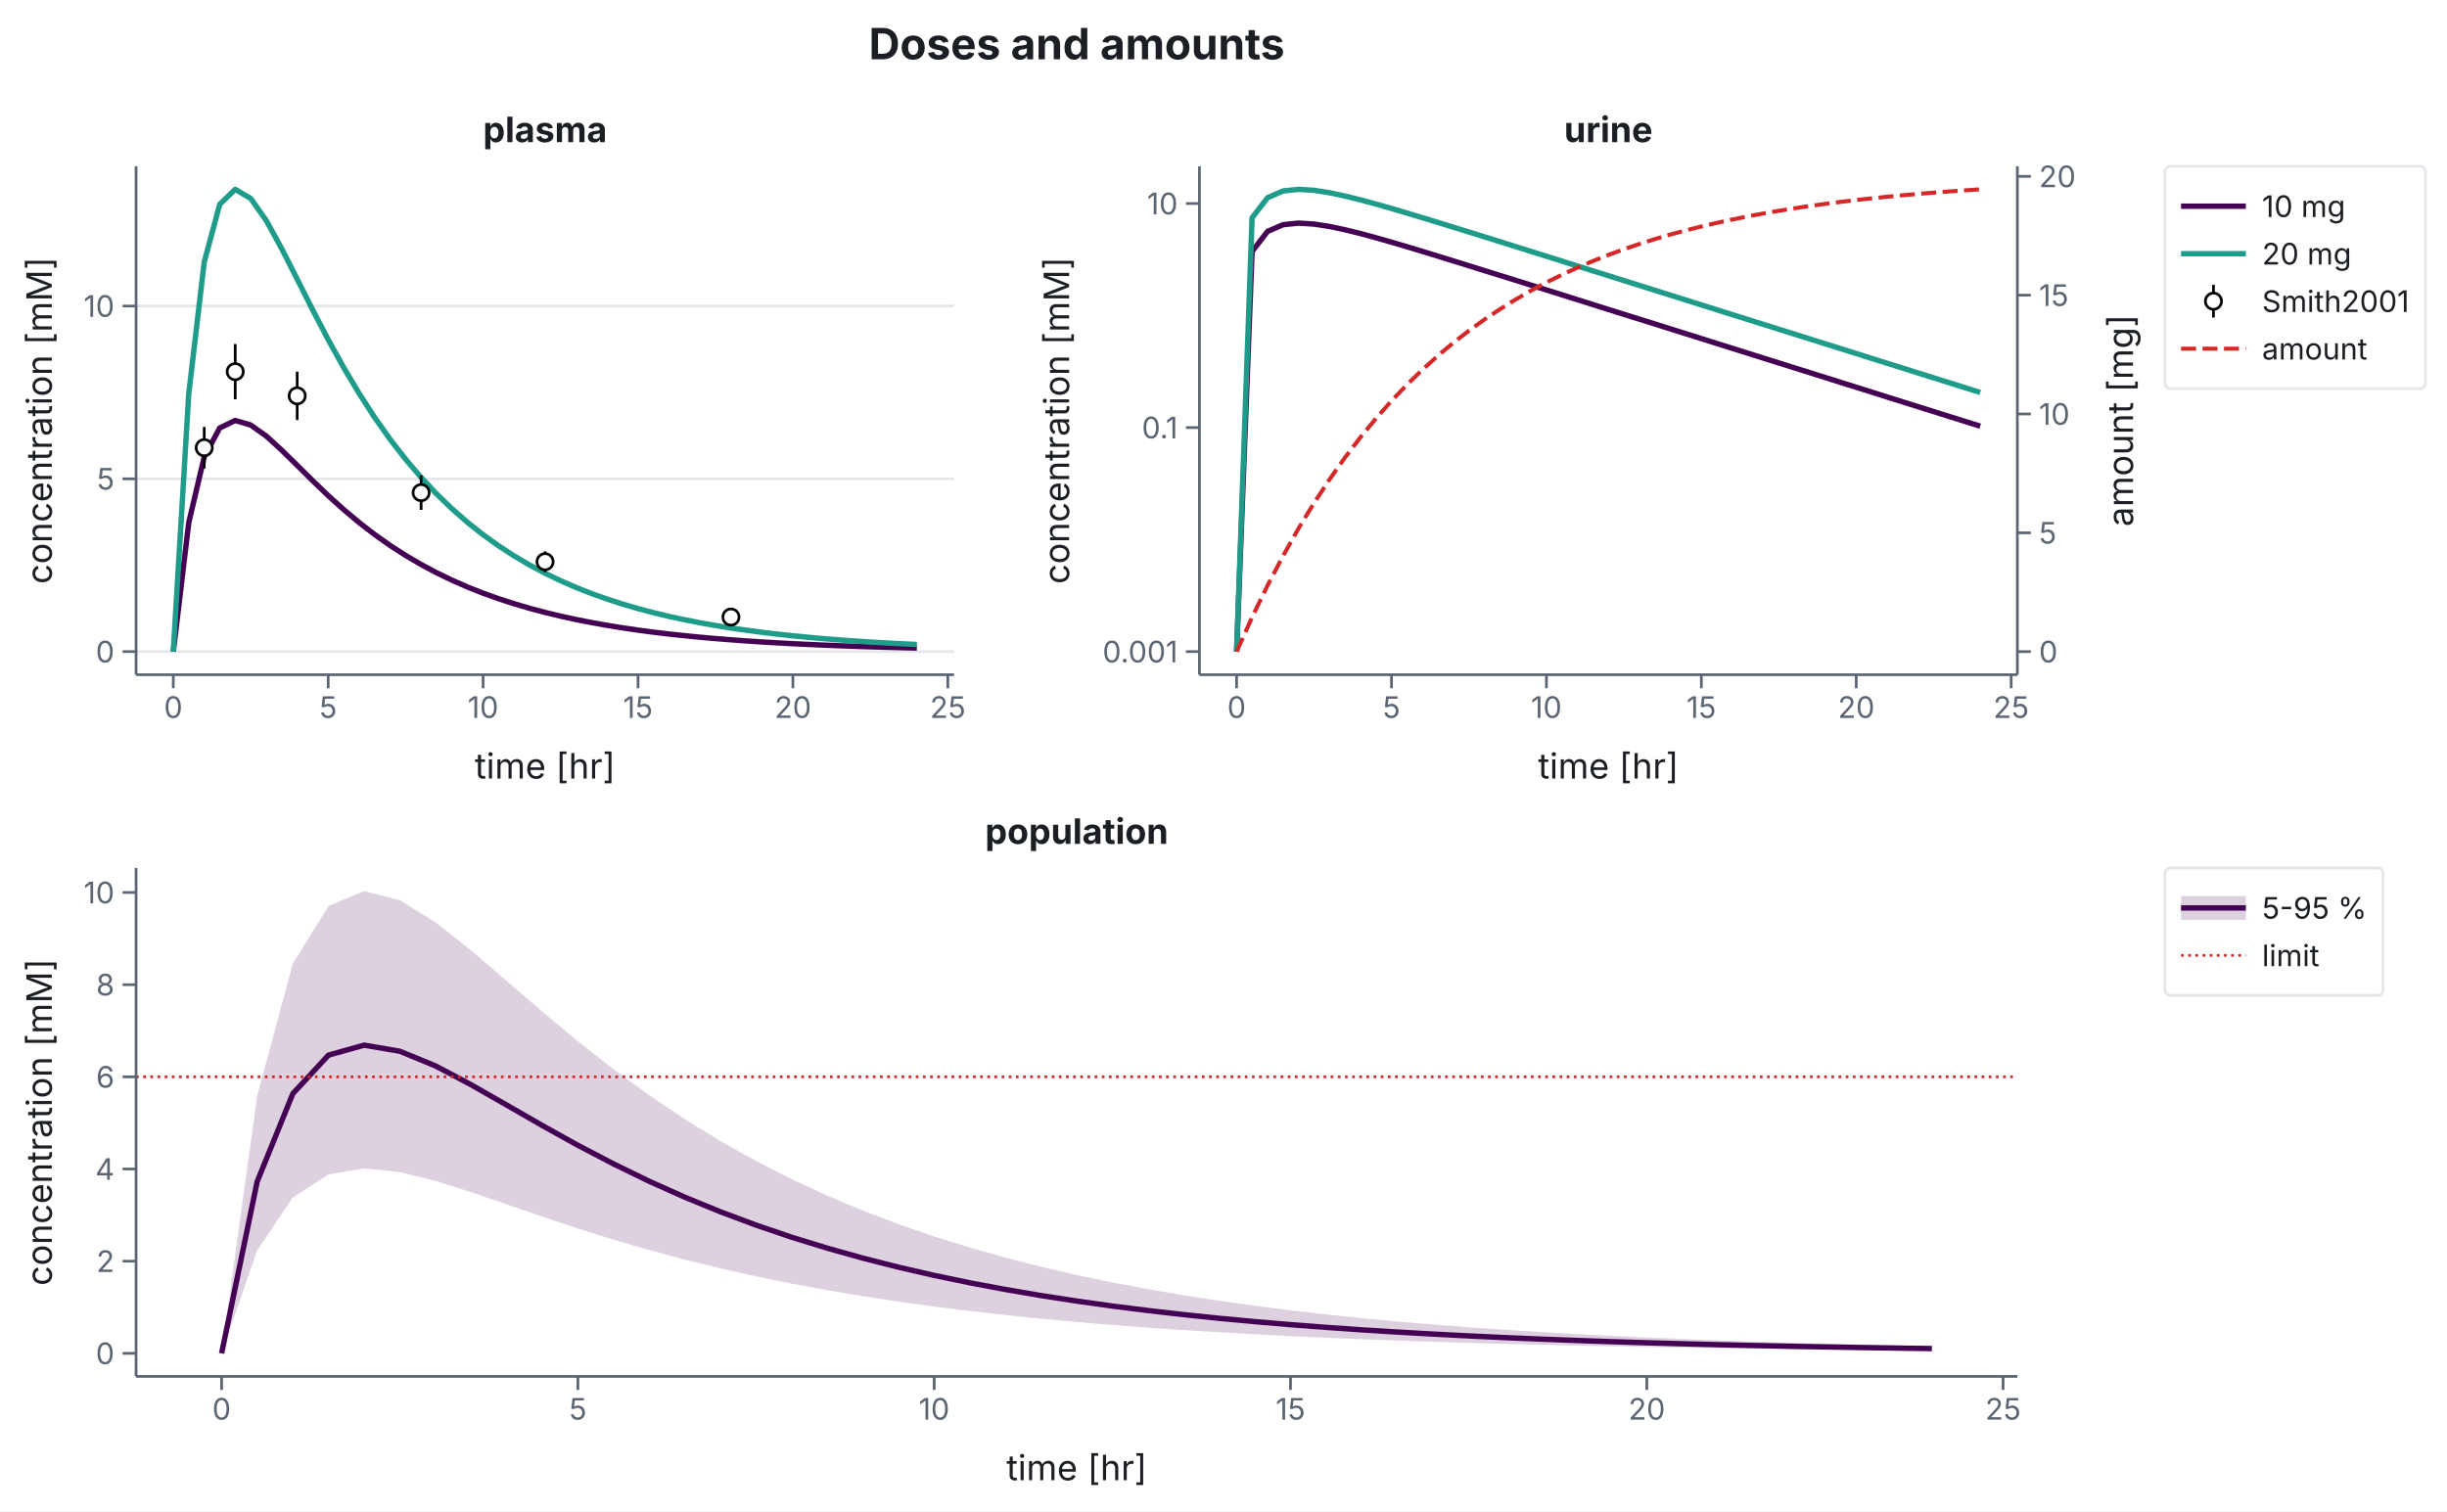
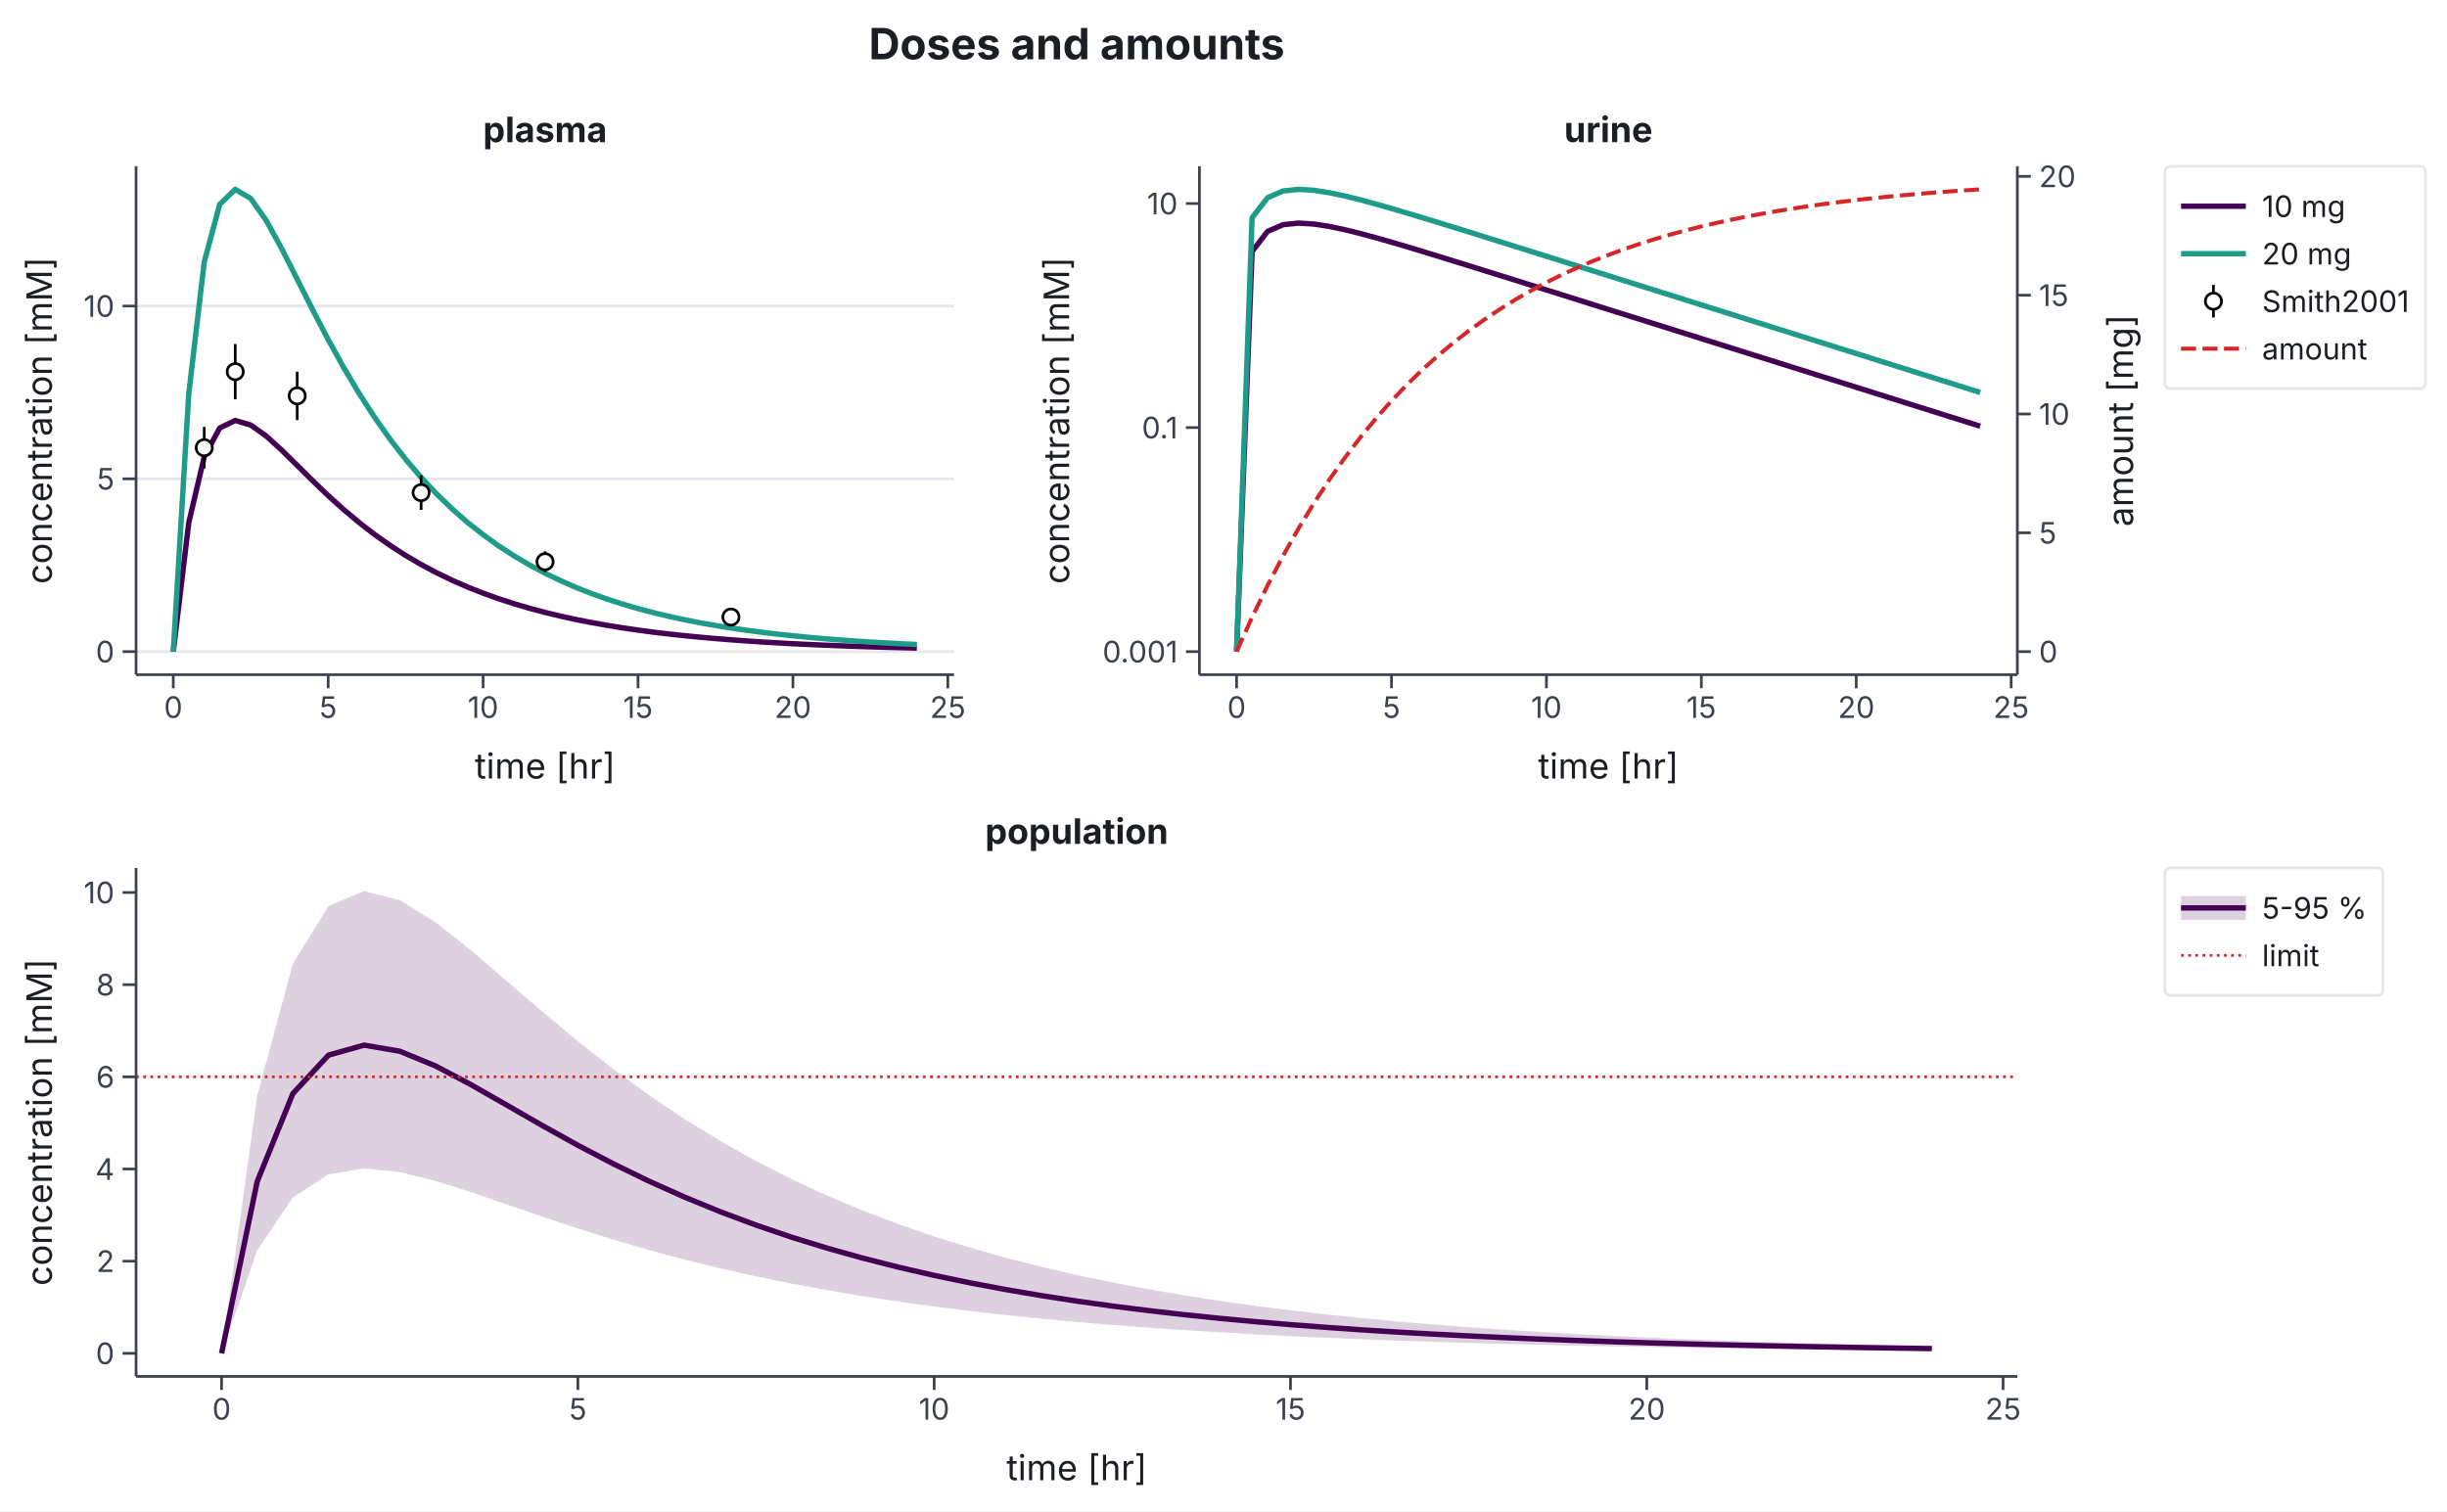
<svg xmlns="http://www.w3.org/2000/svg" width="906.52" height="560" viewBox="0 0 906.52 560" class="sbmlsim-figure" role="img" font-family="Inter, -apple-system, BlinkMacSystemFont, 'Segoe UI', Roboto, Helvetica, Arial, sans-serif">
  <defs>
-     <clipPath id="sbmlsim-e714064ef875-p0-clip-0">
+     <clipPath id="sbmlsim-0c3091ee04ce-p0-clip-0">
      <rect x="42.41" y="21.6" width="303.02" height="188.4" />
    </clipPath>
-     <clipPath id="sbmlsim-e714064ef875-p1-clip-0">
+     <clipPath id="sbmlsim-0c3091ee04ce-p1-clip-0">
      <rect x="59.47" y="21.6" width="303.02" height="188.4" />
    </clipPath>
-     <clipPath id="sbmlsim-e714064ef875-p1-o-clip-0">
+     <clipPath id="sbmlsim-0c3091ee04ce-p1-o-clip-0">
      <rect x="59.47" y="21.6" width="303.02" height="188.4" />
    </clipPath>
-     <clipPath id="sbmlsim-e714064ef875-p2-clip-0">
+     <clipPath id="sbmlsim-0c3091ee04ce-p2-clip-0">
      <rect x="42.41" y="21.6" width="696.94" height="188.4" />
    </clipPath>
  </defs>
  <g class="charton-background">
    <rect x="0" y="0" width="906.52" height="560" fill="#ffffff" />
  </g>
  <g class="sbmlsim-figure-title">
    <text x="398.88" y="16" font-size="16" font-weight="bold" text-anchor="middle" dominant-baseline="middle" fill="#1b1f24">Doses and amounts</text>
  </g>
  <svg class="sbmlsim-plot" data-plot="a" x="8" y="40" width="353" height="252" overflow="visible">
    <g class="charton-title">
      <text x="193.92" y="7.8" font-size="13" fill="#1b1f24" text-anchor="middle" dominant-baseline="middle" font-weight="bold">plasma</text>
    </g>
    <g class="charton-grid" stroke="#e3e6ea" stroke-width="1">
      <line x1="42.41" y1="201.44" x2="345.43" y2="201.44" />
      <line x1="42.41" y1="137.41" x2="345.43" y2="137.41" />
      <line x1="42.41" y1="73.38" x2="345.43" y2="73.38" />
    </g>
-     <g class="charton-plot" clip-path="url(#sbmlsim-e714064ef875-p0-clip-0)">
+     <g class="charton-plot" clip-path="url(#sbmlsim-0c3091ee04ce-p0-clip-0)">
      <g class="sbmlsim-element sbmlsim-curve" data-element="a_d1" data-legend="10 mg">
        <g class="charton-mark charton-mark-path">
          <path d="M56.19 201.44L61.93 153.69L67.66 129.27L73.4 118.57L79.14 115.8L84.88 117.49L90.62 121.56L96.36 126.78L102.1 132.44L107.84 138.13L113.58 143.63L119.32 148.81L125.05 153.62L130.79 158.05L136.53 162.11L142.27 165.81L148.01 169.17L153.75 172.23L159.49 175L165.23 177.51L170.97 179.78L176.71 181.84L182.44 183.7L188.18 185.39L193.92 186.92L199.66 188.3L205.4 189.55L211.14 190.68L216.88 191.7L222.62 192.63L228.36 193.47L234.09 194.23L239.83 194.91L245.57 195.53L251.31 196.09L257.05 196.6L262.79 197.06L268.53 197.48L274.27 197.86L280.01 198.2L285.75 198.51L291.48 198.78L297.22 199.04L302.96 199.26L308.7 199.47L314.44 199.66L320.18 199.83L325.92 199.98L331.66 200.12" fill="none" stroke="#440154" stroke-width="2" stroke-linejoin="round" />
        </g>
      </g>
      <g class="sbmlsim-element sbmlsim-curve" data-element="a_d2" data-legend="20 mg">
        <g class="charton-mark charton-mark-path">
          <path d="M56.19 201.44L61.93 105.93L67.66 57.1L73.4 35.7L79.14 30.16L84.88 33.54L90.62 41.68L96.36 52.12L102.1 63.45L107.84 74.83L113.58 85.82L119.32 96.18L125.05 105.8L130.79 114.67L136.53 122.78L142.27 130.18L148.01 136.91L153.75 143.02L159.49 148.56L165.23 153.58L170.97 158.12L176.71 162.24L182.44 165.97L188.18 169.34L193.92 172.4L199.66 175.16L205.4 177.66L211.14 179.92L216.88 181.97L222.62 183.82L228.36 185.5L234.09 187.01L239.83 188.39L245.57 189.63L251.31 190.75L257.05 191.77L262.79 192.69L268.53 193.52L274.27 194.27L280.01 194.96L285.75 195.57L291.48 196.13L297.22 196.64L302.96 197.09L308.7 197.51L314.44 197.88L320.18 198.22L325.92 198.52L331.66 198.8" fill="none" stroke="#1e9c89" stroke-width="2" stroke-linejoin="round" />
        </g>
      </g>
      <g class="sbmlsim-element sbmlsim-curve" data-element="a_data" data-legend="a_data">
        <g class="charton-mark charton-mark-path">
          <path d="M67.66 133.57L67.66 118.2M79.14 107.95L79.14 87.46M102.1 115.64L102.1 97.71M148.01 148.93L148.01 136.13M193.92 171.98L193.92 164.3M262.79 191.19L262.79 186.07" fill="none" stroke="#000000" stroke-width="1" stroke-linejoin="round" />
        </g>
        <g class="charton-mark charton-mark-point">
          <circle cx="67.66" cy="125.88" r="3" fill="#ffffff" stroke="#000000" stroke-width="1" />
          <circle cx="79.14" cy="97.71" r="3" fill="#ffffff" stroke="#000000" stroke-width="1" />
          <circle cx="102.1" cy="106.67" r="3" fill="#ffffff" stroke="#000000" stroke-width="1" />
          <circle cx="148.01" cy="142.53" r="3" fill="#ffffff" stroke="#000000" stroke-width="1" />
          <circle cx="193.92" cy="168.14" r="3" fill="#ffffff" stroke="#000000" stroke-width="1" />
          <circle cx="262.79" cy="188.63" r="3" fill="#ffffff" stroke="#000000" stroke-width="1" />
        </g>
      </g>
    </g>
    <g class="charton-axis charton-axis-x" data-axis="x">
      <g class="charton-axis-line">
-         <path d="M42.41 210L345.43 210" fill="none" stroke="#5b6472" stroke-width="1" stroke-linejoin="round" />
-       </g>
-       <g class="charton-tick">
-         <path d="M56.19 210L56.19 215" fill="none" stroke="#5b6472" stroke-width="1" stroke-linejoin="round" />
-         <path d="M113.58 210L113.58 215" fill="none" stroke="#5b6472" stroke-width="1" stroke-linejoin="round" />
-         <path d="M170.97 210L170.97 215" fill="none" stroke="#5b6472" stroke-width="1" stroke-linejoin="round" />
-         <path d="M228.36 210L228.36 215" fill="none" stroke="#5b6472" stroke-width="1" stroke-linejoin="round" />
-         <path d="M285.75 210L285.75 215" fill="none" stroke="#5b6472" stroke-width="1" stroke-linejoin="round" />
-         <path d="M343.13 210L343.13 215" fill="none" stroke="#5b6472" stroke-width="1" stroke-linejoin="round" />
-       </g>
-       <g class="charton-tick-label">
-         <text x="56.19" y="218" font-size="11" fill="#5b6472" text-anchor="middle" dominant-baseline="hanging">0</text>
-         <text x="113.58" y="218" font-size="11" fill="#5b6472" text-anchor="middle" dominant-baseline="hanging">5</text>
-         <text x="170.97" y="218" font-size="11" fill="#5b6472" text-anchor="middle" dominant-baseline="hanging">10</text>
-         <text x="228.36" y="218" font-size="11" fill="#5b6472" text-anchor="middle" dominant-baseline="hanging">15</text>
-         <text x="285.75" y="218" font-size="11" fill="#5b6472" text-anchor="middle" dominant-baseline="hanging">20</text>
-         <text x="343.13" y="218" font-size="11" fill="#5b6472" text-anchor="middle" dominant-baseline="hanging">25</text>
+         <path d="M42.41 210L345.43 210" fill="none" stroke="#3b424d" stroke-width="1" stroke-linejoin="round" />
+       </g>
+       <g class="charton-tick">
+         <path d="M56.19 210L56.19 215" fill="none" stroke="#3b424d" stroke-width="1" stroke-linejoin="round" />
+         <path d="M113.58 210L113.58 215" fill="none" stroke="#3b424d" stroke-width="1" stroke-linejoin="round" />
+         <path d="M170.97 210L170.97 215" fill="none" stroke="#3b424d" stroke-width="1" stroke-linejoin="round" />
+         <path d="M228.36 210L228.36 215" fill="none" stroke="#3b424d" stroke-width="1" stroke-linejoin="round" />
+         <path d="M285.75 210L285.75 215" fill="none" stroke="#3b424d" stroke-width="1" stroke-linejoin="round" />
+         <path d="M343.13 210L343.13 215" fill="none" stroke="#3b424d" stroke-width="1" stroke-linejoin="round" />
+       </g>
+       <g class="charton-tick-label">
+         <text x="56.19" y="218" font-size="11" fill="#3b424d" text-anchor="middle" dominant-baseline="hanging">0</text>
+         <text x="113.58" y="218" font-size="11" fill="#3b424d" text-anchor="middle" dominant-baseline="hanging">5</text>
+         <text x="170.97" y="218" font-size="11" fill="#3b424d" text-anchor="middle" dominant-baseline="hanging">10</text>
+         <text x="228.36" y="218" font-size="11" fill="#3b424d" text-anchor="middle" dominant-baseline="hanging">15</text>
+         <text x="285.75" y="218" font-size="11" fill="#3b424d" text-anchor="middle" dominant-baseline="hanging">20</text>
+         <text x="343.13" y="218" font-size="11" fill="#3b424d" text-anchor="middle" dominant-baseline="hanging">25</text>
      </g>
      <g class="charton-axis-title">
        <text x="193.92" y="239" font-size="13" fill="#1b1f24" text-anchor="middle" dominant-baseline="hanging">time [hr]</text>
      </g>
    </g>
    <g class="charton-axis charton-axis-y" data-axis="y">
      <g class="charton-axis-line">
-         <path d="M42.41 21.6L42.41 210" fill="none" stroke="#5b6472" stroke-width="1" stroke-linejoin="round" />
-       </g>
-       <g class="charton-tick">
-         <path d="M42.41 201.44L37.41 201.44" fill="none" stroke="#5b6472" stroke-width="1" stroke-linejoin="round" />
-         <path d="M42.41 137.41L37.41 137.41" fill="none" stroke="#5b6472" stroke-width="1" stroke-linejoin="round" />
-         <path d="M42.41 73.38L37.41 73.38" fill="none" stroke="#5b6472" stroke-width="1" stroke-linejoin="round" />
-       </g>
-       <g class="charton-tick-label">
-         <text x="34.41" y="201.44" font-size="11" fill="#5b6472" text-anchor="end" dominant-baseline="central">0</text>
-         <text x="34.41" y="137.41" font-size="11" fill="#5b6472" text-anchor="end" dominant-baseline="central">5</text>
-         <text x="34.41" y="73.38" font-size="11" fill="#5b6472" text-anchor="end" dominant-baseline="central">10</text>
+         <path d="M42.41 21.6L42.41 210" fill="none" stroke="#3b424d" stroke-width="1" stroke-linejoin="round" />
+       </g>
+       <g class="charton-tick">
+         <path d="M42.41 201.44L37.41 201.44" fill="none" stroke="#3b424d" stroke-width="1" stroke-linejoin="round" />
+         <path d="M42.41 137.41L37.41 137.41" fill="none" stroke="#3b424d" stroke-width="1" stroke-linejoin="round" />
+         <path d="M42.41 73.38L37.41 73.38" fill="none" stroke="#3b424d" stroke-width="1" stroke-linejoin="round" />
+       </g>
+       <g class="charton-tick-label">
+         <text x="34.41" y="201.44" font-size="11" fill="#3b424d" text-anchor="end" dominant-baseline="central">0</text>
+         <text x="34.41" y="137.41" font-size="11" fill="#3b424d" text-anchor="end" dominant-baseline="central">5</text>
+         <text x="34.41" y="73.38" font-size="11" fill="#3b424d" text-anchor="end" dominant-baseline="central">10</text>
      </g>
      <g class="charton-axis-title">
        <text x="6.5" y="115.8" font-size="13" fill="#1b1f24" text-anchor="middle" dominant-baseline="middle" transform="rotate(-90 6.5 115.8)">concentration [mM]</text>
      </g>
    </g>
  </svg>
  <svg class="sbmlsim-plot" data-plot="b" x="384.87" y="40" width="408" height="252" overflow="visible">
    <g class="charton-title">
      <text x="210.97" y="7.8" font-size="13" fill="#1b1f24" text-anchor="middle" dominant-baseline="middle" font-weight="bold">urine</text>
    </g>
-     <g class="charton-plot" clip-path="url(#sbmlsim-e714064ef875-p1-clip-0)">
+     <g class="charton-plot" clip-path="url(#sbmlsim-0c3091ee04ce-p1-clip-0)">
      <g class="sbmlsim-element sbmlsim-curve" data-element="b_d1" data-legend="10 mg">
        <g class="charton-mark charton-mark-path">
          <path d="M73.24 201.44L78.98 53.19L84.72 45.74L90.46 43.25L96.19 42.66L101.93 43.02L107.67 43.91L113.41 45.13L119.15 46.55L124.89 48.11L130.63 49.74L136.37 51.43L142.11 53.16L147.85 54.92L153.58 56.69L159.32 58.47L165.06 60.26L170.8 62.05L176.54 63.84L182.28 65.64L188.02 67.44L193.76 69.24L199.5 71.04L205.23 72.85L210.97 74.65L216.71 76.45L222.45 78.25L228.19 80.05L233.93 81.86L239.67 83.66L245.41 85.46L251.15 87.27L256.89 89.07L262.62 90.87L268.36 92.67L274.1 94.47L279.84 96.28L285.58 98.08L291.32 99.89L297.06 101.69L302.8 103.49L308.54 105.29L314.27 107.1L320.01 108.9L325.75 110.7L331.49 112.5L337.23 114.31L342.97 116.11L348.71 117.91" fill="none" stroke="#440154" stroke-width="2" stroke-linejoin="round" />
        </g>
      </g>
      <g class="sbmlsim-element sbmlsim-curve" data-element="b_d2" data-legend="20 mg">
        <g class="charton-mark charton-mark-path">
          <path d="M73.24 201.44L78.98 40.69L84.72 33.25L90.46 30.76L96.19 30.16L101.93 30.52L107.67 31.42L113.41 32.64L119.15 34.06L124.89 35.61L130.63 37.25L136.37 38.94L142.11 40.67L147.85 42.42L153.58 44.19L159.32 45.97L165.06 47.76L170.8 49.55L176.54 51.35L182.28 53.15L188.02 54.95L193.76 56.75L199.5 58.55L205.23 60.35L210.97 62.15L216.71 63.96L222.45 65.76L228.19 67.56L233.93 69.36L239.67 71.16L245.41 72.97L251.15 74.77L256.89 76.57L262.62 78.38L268.36 80.18L274.1 81.98L279.84 83.78L285.58 85.59L291.32 87.39L297.06 89.19L302.8 90.99L308.54 92.8L314.27 94.6L320.01 96.4L325.75 98.21L331.49 100.01L337.23 101.81L342.97 103.61L348.71 105.42" fill="none" stroke="#1e9c89" stroke-width="2" stroke-linejoin="round" />
        </g>
      </g>
    </g>
    <g class="charton-axis charton-axis-x" data-axis="x">
      <g class="charton-axis-line">
-         <path d="M59.47 210L362.48 210" fill="none" stroke="#5b6472" stroke-width="1" stroke-linejoin="round" />
-       </g>
-       <g class="charton-tick">
-         <path d="M73.24 210L73.24 215" fill="none" stroke="#5b6472" stroke-width="1" stroke-linejoin="round" />
-         <path d="M130.63 210L130.63 215" fill="none" stroke="#5b6472" stroke-width="1" stroke-linejoin="round" />
-         <path d="M188.02 210L188.02 215" fill="none" stroke="#5b6472" stroke-width="1" stroke-linejoin="round" />
-         <path d="M245.41 210L245.41 215" fill="none" stroke="#5b6472" stroke-width="1" stroke-linejoin="round" />
-         <path d="M302.8 210L302.8 215" fill="none" stroke="#5b6472" stroke-width="1" stroke-linejoin="round" />
-         <path d="M360.19 210L360.19 215" fill="none" stroke="#5b6472" stroke-width="1" stroke-linejoin="round" />
-       </g>
-       <g class="charton-tick-label">
-         <text x="73.24" y="218" font-size="11" fill="#5b6472" text-anchor="middle" dominant-baseline="hanging">0</text>
-         <text x="130.63" y="218" font-size="11" fill="#5b6472" text-anchor="middle" dominant-baseline="hanging">5</text>
-         <text x="188.02" y="218" font-size="11" fill="#5b6472" text-anchor="middle" dominant-baseline="hanging">10</text>
-         <text x="245.41" y="218" font-size="11" fill="#5b6472" text-anchor="middle" dominant-baseline="hanging">15</text>
-         <text x="302.8" y="218" font-size="11" fill="#5b6472" text-anchor="middle" dominant-baseline="hanging">20</text>
-         <text x="360.19" y="218" font-size="11" fill="#5b6472" text-anchor="middle" dominant-baseline="hanging">25</text>
+         <path d="M59.47 210L362.48 210" fill="none" stroke="#3b424d" stroke-width="1" stroke-linejoin="round" />
+       </g>
+       <g class="charton-tick">
+         <path d="M73.24 210L73.24 215" fill="none" stroke="#3b424d" stroke-width="1" stroke-linejoin="round" />
+         <path d="M130.63 210L130.63 215" fill="none" stroke="#3b424d" stroke-width="1" stroke-linejoin="round" />
+         <path d="M188.02 210L188.02 215" fill="none" stroke="#3b424d" stroke-width="1" stroke-linejoin="round" />
+         <path d="M245.41 210L245.41 215" fill="none" stroke="#3b424d" stroke-width="1" stroke-linejoin="round" />
+         <path d="M302.8 210L302.8 215" fill="none" stroke="#3b424d" stroke-width="1" stroke-linejoin="round" />
+         <path d="M360.19 210L360.19 215" fill="none" stroke="#3b424d" stroke-width="1" stroke-linejoin="round" />
+       </g>
+       <g class="charton-tick-label">
+         <text x="73.24" y="218" font-size="11" fill="#3b424d" text-anchor="middle" dominant-baseline="hanging">0</text>
+         <text x="130.63" y="218" font-size="11" fill="#3b424d" text-anchor="middle" dominant-baseline="hanging">5</text>
+         <text x="188.02" y="218" font-size="11" fill="#3b424d" text-anchor="middle" dominant-baseline="hanging">10</text>
+         <text x="245.41" y="218" font-size="11" fill="#3b424d" text-anchor="middle" dominant-baseline="hanging">15</text>
+         <text x="302.8" y="218" font-size="11" fill="#3b424d" text-anchor="middle" dominant-baseline="hanging">20</text>
+         <text x="360.19" y="218" font-size="11" fill="#3b424d" text-anchor="middle" dominant-baseline="hanging">25</text>
      </g>
      <g class="charton-axis-title">
        <text x="210.97" y="239" font-size="13" fill="#1b1f24" text-anchor="middle" dominant-baseline="hanging">time [hr]</text>
      </g>
    </g>
    <g class="charton-axis charton-axis-y" data-axis="y">
      <g class="charton-axis-line">
-         <path d="M59.47 21.6L59.47 210" fill="none" stroke="#5b6472" stroke-width="1" stroke-linejoin="round" />
-       </g>
-       <g class="charton-tick">
-         <path d="M59.47 201.44L54.47 201.44" fill="none" stroke="#5b6472" stroke-width="1" stroke-linejoin="round" />
-         <path d="M59.47 118.42L54.47 118.42" fill="none" stroke="#5b6472" stroke-width="1" stroke-linejoin="round" />
-         <path d="M59.47 35.41L54.47 35.41" fill="none" stroke="#5b6472" stroke-width="1" stroke-linejoin="round" />
-       </g>
-       <g class="charton-tick-label">
-         <text x="51.47" y="201.44" font-size="11" fill="#5b6472" text-anchor="end" dominant-baseline="central">0.001</text>
-         <text x="51.47" y="118.42" font-size="11" fill="#5b6472" text-anchor="end" dominant-baseline="central">0.1</text>
-         <text x="51.47" y="35.41" font-size="11" fill="#5b6472" text-anchor="end" dominant-baseline="central">10</text>
+         <path d="M59.47 21.6L59.47 210" fill="none" stroke="#3b424d" stroke-width="1" stroke-linejoin="round" />
+       </g>
+       <g class="charton-tick">
+         <path d="M59.47 201.44L54.47 201.44" fill="none" stroke="#3b424d" stroke-width="1" stroke-linejoin="round" />
+         <path d="M59.47 118.42L54.47 118.42" fill="none" stroke="#3b424d" stroke-width="1" stroke-linejoin="round" />
+         <path d="M59.47 35.41L54.47 35.41" fill="none" stroke="#3b424d" stroke-width="1" stroke-linejoin="round" />
+       </g>
+       <g class="charton-tick-label">
+         <text x="51.47" y="201.44" font-size="11" fill="#3b424d" text-anchor="end" dominant-baseline="central">0.001</text>
+         <text x="51.47" y="118.42" font-size="11" fill="#3b424d" text-anchor="end" dominant-baseline="central">0.1</text>
+         <text x="51.47" y="35.41" font-size="11" fill="#3b424d" text-anchor="end" dominant-baseline="central">10</text>
      </g>
      <g class="charton-axis-title">
        <text x="6.5" y="115.8" font-size="13" fill="#1b1f24" text-anchor="middle" dominant-baseline="middle" transform="rotate(-90 6.5 115.8)">concentration [mM]</text>
      </g>
    </g>
-     <g class="charton-plot" clip-path="url(#sbmlsim-e714064ef875-p1-o-clip-0)">
+     <g class="charton-plot" clip-path="url(#sbmlsim-0c3091ee04ce-p1-o-clip-0)">
      <g class="sbmlsim-element sbmlsim-curve" data-element="b_amount" data-legend="b_amount">
        <g class="charton-mark charton-mark-path">
          <path d="M73.24 201.44L78.98 188.71L84.72 176.91L90.46 165.96L96.19 155.8L101.93 146.37L107.67 137.63L113.41 129.52L119.15 121.99L124.89 115.01L130.63 108.53L136.37 102.52L142.11 96.94L147.85 91.77L153.58 86.97L159.32 82.52L165.06 78.39L170.8 74.56L176.54 71L182.28 67.7L188.02 64.64L193.76 61.8L199.5 59.17L205.23 56.73L210.97 54.46L216.71 52.36L222.45 50.4L228.19 48.59L233.93 46.91L239.67 45.36L245.41 43.91L251.15 42.57L256.89 41.33L262.62 40.17L268.36 39.1L274.1 38.11L279.84 37.19L285.58 36.33L291.32 35.54L297.06 34.8L302.8 34.12L308.54 33.49L314.27 32.9L320.01 32.35L325.75 31.85L331.49 31.38L337.23 30.94L342.97 30.54L348.71 30.16" fill="none" stroke="#d62728" stroke-width="1.5" stroke-dasharray="5.55 2.4" stroke-linejoin="round" />
        </g>
      </g>
    </g>
    <g class="charton-axis charton-axis-y2" data-axis="y2">
      <g class="charton-axis-line">
-         <path d="M362.48 21.6L362.48 210" fill="none" stroke="#5b6472" stroke-width="1" />
-       </g>
-       <g class="charton-tick">
-         <path d="M362.48 201.44L367.48 201.44" fill="none" stroke="#5b6472" stroke-width="1" />
-         <path d="M362.48 157.42L367.48 157.42" fill="none" stroke="#5b6472" stroke-width="1" />
-         <path d="M362.48 113.39L367.48 113.39" fill="none" stroke="#5b6472" stroke-width="1" />
-         <path d="M362.48 69.37L367.48 69.37" fill="none" stroke="#5b6472" stroke-width="1" />
-         <path d="M362.48 25.35L367.48 25.35" fill="none" stroke="#5b6472" stroke-width="1" />
-       </g>
-       <g class="charton-tick-label">
-         <text x="370.48" y="201.44" font-size="11" fill="#5b6472" dominant-baseline="central">0</text>
-         <text x="370.48" y="157.42" font-size="11" fill="#5b6472" dominant-baseline="central">5</text>
-         <text x="370.48" y="113.39" font-size="11" fill="#5b6472" dominant-baseline="central">10</text>
-         <text x="370.48" y="69.37" font-size="11" fill="#5b6472" dominant-baseline="central">15</text>
-         <text x="370.48" y="25.35" font-size="11" fill="#5b6472" dominant-baseline="central">20</text>
+         <path d="M362.48 21.6L362.48 210" fill="none" stroke="#3b424d" stroke-width="1" />
+       </g>
+       <g class="charton-tick">
+         <path d="M362.48 201.44L367.48 201.44" fill="none" stroke="#3b424d" stroke-width="1" />
+         <path d="M362.48 157.42L367.48 157.42" fill="none" stroke="#3b424d" stroke-width="1" />
+         <path d="M362.48 113.39L367.48 113.39" fill="none" stroke="#3b424d" stroke-width="1" />
+         <path d="M362.48 69.37L367.48 69.37" fill="none" stroke="#3b424d" stroke-width="1" />
+         <path d="M362.48 25.35L367.48 25.35" fill="none" stroke="#3b424d" stroke-width="1" />
+       </g>
+       <g class="charton-tick-label">
+         <text x="370.48" y="201.44" font-size="11" fill="#3b424d" dominant-baseline="central">0</text>
+         <text x="370.48" y="157.42" font-size="11" fill="#3b424d" dominant-baseline="central">5</text>
+         <text x="370.48" y="113.39" font-size="11" fill="#3b424d" dominant-baseline="central">10</text>
+         <text x="370.48" y="69.37" font-size="11" fill="#3b424d" dominant-baseline="central">15</text>
+         <text x="370.48" y="25.35" font-size="11" fill="#3b424d" dominant-baseline="central">20</text>
      </g>
      <g class="charton-axis-title">
        <text x="400.63" y="115.8" font-size="13" fill="#1b1f24" text-anchor="middle" dominant-baseline="middle" transform="rotate(-90 400.63 115.8)">amount [mg]</text>
      </g>
    </g>
  </svg>
  <svg class="sbmlsim-plot" data-plot="c" x="8" y="300" width="785" height="252" overflow="visible">
    <g class="charton-title">
      <text x="390.88" y="7.8" font-size="13" fill="#1b1f24" text-anchor="middle" dominant-baseline="middle" font-weight="bold">population</text>
    </g>
-     <g class="charton-plot" clip-path="url(#sbmlsim-e714064ef875-p2-clip-0)">
+     <g class="charton-plot" clip-path="url(#sbmlsim-0c3091ee04ce-p2-clip-0)">
      <g class="sbmlsim-element sbmlsim-band" data-element="c_band" data-legend="c_band">
        <g class="charton-mark charton-mark-polygon">
          <path d="M74.09 201.44L87.29 105.94L100.49 57.1L113.69 35.7L126.89 30.16L140.09 33.54L153.29 41.68L166.49 52.12L179.69 63.45L192.89 74.83L206.09 85.82L219.29 96.18L232.49 105.8L245.69 114.67L258.89 122.78L272.09 130.18L285.29 136.91L298.49 143.02L311.69 148.55L324.88 153.58L338.08 158.13L351.28 162.24L364.48 165.97L377.68 169.34L390.88 172.4L404.08 175.16L417.28 177.66L430.48 179.92L443.68 181.97L456.88 183.82L470.08 185.5L483.28 187.01L496.48 188.39L509.68 189.63L522.88 190.75L536.08 191.77L549.28 192.69L562.48 193.52L575.68 194.28L588.88 194.96L602.08 195.57L615.28 196.13L628.48 196.64L641.68 197.09L654.87 197.5L668.07 197.88L681.27 198.22L694.47 198.53L707.67 198.8L707.67 200.38L694.47 200.27L681.27 200.15L668.07 200.01L654.87 199.86L641.68 199.7L628.48 199.52L615.28 199.31L602.08 199.09L588.88 198.84L575.68 198.57L562.48 198.27L549.28 197.94L536.08 197.57L522.88 197.16L509.68 196.71L496.48 196.22L483.28 195.67L470.08 195.06L456.88 194.39L443.68 193.65L430.48 192.83L417.28 191.93L404.08 190.93L390.88 189.82L377.68 188.6L364.48 187.25L351.28 185.76L338.08 184.11L324.88 182.29L311.69 180.28L298.49 178.07L285.29 175.62L272.09 172.93L258.89 169.97L245.69 166.73L232.49 163.18L219.29 159.33L206.09 155.19L192.89 150.79L179.69 146.24L166.49 141.71L153.29 137.53L140.09 134.28L126.89 132.93L113.69 135.14L100.49 143.7L87.29 163.24L74.09 201.44Z" fill="#440154" opacity="0.18" />
        </g>
        <g class="charton-mark charton-mark-path">
          <path d="M74.09 201.44L87.29 137.77L100.49 105.21L113.69 90.95L126.89 87.25L140.09 89.5L153.29 94.93L166.49 101.9L179.69 109.44L192.89 117.03L206.09 124.36L219.29 131.26L232.49 137.68L245.69 143.59L258.89 149L272.09 153.93L285.29 158.42L298.49 162.49L311.69 166.18L324.88 169.53L338.08 172.56L351.28 175.31L364.48 177.79L377.68 180.04L390.88 182.08L404.08 183.92L417.28 185.58L430.48 187.09L443.68 188.46L456.88 189.69L470.08 190.81L483.28 191.82L496.48 192.74L509.68 193.57L522.88 194.31L536.08 194.99L549.28 195.61L562.48 196.16L575.68 196.66L588.88 197.12L602.08 197.53L615.28 197.9L628.48 198.24L641.68 198.54L654.87 198.82L668.07 199.06L681.27 199.29L694.47 199.49L707.67 199.68" fill="none" stroke="#440154" stroke-width="2" stroke-linejoin="round" />
        </g>
      </g>
      <g class="sbmlsim-element sbmlsim-rule" data-element="c_limit" data-legend="c_limit">
        <g class="charton-mark charton-mark-path">
          <path d="M42.41 98.99L739.35 98.99" fill="none" stroke="#d62728" stroke-width="1" stroke-dasharray="1 1.65" stroke-linejoin="round" />
        </g>
      </g>
    </g>
    <g class="charton-axis charton-axis-x" data-axis="x">
      <g class="charton-axis-line">
-         <path d="M42.41 210L739.35 210" fill="none" stroke="#5b6472" stroke-width="1" stroke-linejoin="round" />
-       </g>
-       <g class="charton-tick">
-         <path d="M74.09 210L74.09 215" fill="none" stroke="#5b6472" stroke-width="1" stroke-linejoin="round" />
-         <path d="M206.09 210L206.09 215" fill="none" stroke="#5b6472" stroke-width="1" stroke-linejoin="round" />
-         <path d="M338.08 210L338.08 215" fill="none" stroke="#5b6472" stroke-width="1" stroke-linejoin="round" />
-         <path d="M470.08 210L470.08 215" fill="none" stroke="#5b6472" stroke-width="1" stroke-linejoin="round" />
-         <path d="M602.08 210L602.08 215" fill="none" stroke="#5b6472" stroke-width="1" stroke-linejoin="round" />
-         <path d="M734.07 210L734.07 215" fill="none" stroke="#5b6472" stroke-width="1" stroke-linejoin="round" />
-       </g>
-       <g class="charton-tick-label">
-         <text x="74.09" y="218" font-size="11" fill="#5b6472" text-anchor="middle" dominant-baseline="hanging">0</text>
-         <text x="206.09" y="218" font-size="11" fill="#5b6472" text-anchor="middle" dominant-baseline="hanging">5</text>
-         <text x="338.08" y="218" font-size="11" fill="#5b6472" text-anchor="middle" dominant-baseline="hanging">10</text>
-         <text x="470.08" y="218" font-size="11" fill="#5b6472" text-anchor="middle" dominant-baseline="hanging">15</text>
-         <text x="602.08" y="218" font-size="11" fill="#5b6472" text-anchor="middle" dominant-baseline="hanging">20</text>
-         <text x="734.07" y="218" font-size="11" fill="#5b6472" text-anchor="middle" dominant-baseline="hanging">25</text>
+         <path d="M42.41 210L739.35 210" fill="none" stroke="#3b424d" stroke-width="1" stroke-linejoin="round" />
+       </g>
+       <g class="charton-tick">
+         <path d="M74.09 210L74.09 215" fill="none" stroke="#3b424d" stroke-width="1" stroke-linejoin="round" />
+         <path d="M206.09 210L206.09 215" fill="none" stroke="#3b424d" stroke-width="1" stroke-linejoin="round" />
+         <path d="M338.08 210L338.08 215" fill="none" stroke="#3b424d" stroke-width="1" stroke-linejoin="round" />
+         <path d="M470.08 210L470.08 215" fill="none" stroke="#3b424d" stroke-width="1" stroke-linejoin="round" />
+         <path d="M602.08 210L602.08 215" fill="none" stroke="#3b424d" stroke-width="1" stroke-linejoin="round" />
+         <path d="M734.07 210L734.07 215" fill="none" stroke="#3b424d" stroke-width="1" stroke-linejoin="round" />
+       </g>
+       <g class="charton-tick-label">
+         <text x="74.09" y="218" font-size="11" fill="#3b424d" text-anchor="middle" dominant-baseline="hanging">0</text>
+         <text x="206.09" y="218" font-size="11" fill="#3b424d" text-anchor="middle" dominant-baseline="hanging">5</text>
+         <text x="338.08" y="218" font-size="11" fill="#3b424d" text-anchor="middle" dominant-baseline="hanging">10</text>
+         <text x="470.08" y="218" font-size="11" fill="#3b424d" text-anchor="middle" dominant-baseline="hanging">15</text>
+         <text x="602.08" y="218" font-size="11" fill="#3b424d" text-anchor="middle" dominant-baseline="hanging">20</text>
+         <text x="734.07" y="218" font-size="11" fill="#3b424d" text-anchor="middle" dominant-baseline="hanging">25</text>
      </g>
      <g class="charton-axis-title">
        <text x="390.88" y="239" font-size="13" fill="#1b1f24" text-anchor="middle" dominant-baseline="hanging">time [hr]</text>
      </g>
    </g>
    <g class="charton-axis charton-axis-y" data-axis="y">
      <g class="charton-axis-line">
-         <path d="M42.41 21.6L42.41 210" fill="none" stroke="#5b6472" stroke-width="1" stroke-linejoin="round" />
-       </g>
-       <g class="charton-tick">
-         <path d="M42.41 201.44L37.41 201.44" fill="none" stroke="#5b6472" stroke-width="1" stroke-linejoin="round" />
-         <path d="M42.41 167.29L37.41 167.29" fill="none" stroke="#5b6472" stroke-width="1" stroke-linejoin="round" />
-         <path d="M42.41 133.14L37.41 133.14" fill="none" stroke="#5b6472" stroke-width="1" stroke-linejoin="round" />
-         <path d="M42.41 98.99L37.41 98.99" fill="none" stroke="#5b6472" stroke-width="1" stroke-linejoin="round" />
-         <path d="M42.41 64.84L37.41 64.84" fill="none" stroke="#5b6472" stroke-width="1" stroke-linejoin="round" />
-         <path d="M42.41 30.69L37.41 30.69" fill="none" stroke="#5b6472" stroke-width="1" stroke-linejoin="round" />
-       </g>
-       <g class="charton-tick-label">
-         <text x="34.41" y="201.44" font-size="11" fill="#5b6472" text-anchor="end" dominant-baseline="central">0</text>
-         <text x="34.41" y="167.29" font-size="11" fill="#5b6472" text-anchor="end" dominant-baseline="central">2</text>
-         <text x="34.41" y="133.14" font-size="11" fill="#5b6472" text-anchor="end" dominant-baseline="central">4</text>
-         <text x="34.41" y="98.99" font-size="11" fill="#5b6472" text-anchor="end" dominant-baseline="central">6</text>
-         <text x="34.41" y="64.84" font-size="11" fill="#5b6472" text-anchor="end" dominant-baseline="central">8</text>
-         <text x="34.41" y="30.69" font-size="11" fill="#5b6472" text-anchor="end" dominant-baseline="central">10</text>
+         <path d="M42.41 21.6L42.41 210" fill="none" stroke="#3b424d" stroke-width="1" stroke-linejoin="round" />
+       </g>
+       <g class="charton-tick">
+         <path d="M42.41 201.44L37.41 201.44" fill="none" stroke="#3b424d" stroke-width="1" stroke-linejoin="round" />
+         <path d="M42.41 167.29L37.41 167.29" fill="none" stroke="#3b424d" stroke-width="1" stroke-linejoin="round" />
+         <path d="M42.41 133.14L37.41 133.14" fill="none" stroke="#3b424d" stroke-width="1" stroke-linejoin="round" />
+         <path d="M42.41 98.99L37.41 98.99" fill="none" stroke="#3b424d" stroke-width="1" stroke-linejoin="round" />
+         <path d="M42.41 64.84L37.41 64.84" fill="none" stroke="#3b424d" stroke-width="1" stroke-linejoin="round" />
+         <path d="M42.41 30.69L37.41 30.69" fill="none" stroke="#3b424d" stroke-width="1" stroke-linejoin="round" />
+       </g>
+       <g class="charton-tick-label">
+         <text x="34.41" y="201.44" font-size="11" fill="#3b424d" text-anchor="end" dominant-baseline="central">0</text>
+         <text x="34.41" y="167.29" font-size="11" fill="#3b424d" text-anchor="end" dominant-baseline="central">2</text>
+         <text x="34.41" y="133.14" font-size="11" fill="#3b424d" text-anchor="end" dominant-baseline="central">4</text>
+         <text x="34.41" y="98.99" font-size="11" fill="#3b424d" text-anchor="end" dominant-baseline="central">6</text>
+         <text x="34.41" y="64.84" font-size="11" fill="#3b424d" text-anchor="end" dominant-baseline="central">8</text>
+         <text x="34.41" y="30.69" font-size="11" fill="#3b424d" text-anchor="end" dominant-baseline="central">10</text>
      </g>
      <g class="charton-axis-title">
        <text x="6.5" y="115.8" font-size="13" fill="#1b1f24" text-anchor="middle" dominant-baseline="middle" transform="rotate(-90 6.5 115.8)">concentration [mM]</text>
      </g>
    </g>
  </svg>
  <g class="sbmlsim-legend" data-row="0">
    <rect class="sbmlsim-legend-frame" x="802" y="61.6" width="96.52" height="82.4" rx="2" fill="#ffffff" fill-opacity="0.85" stroke="#e3e6ea" stroke-width="1" />
    <g class="sbmlsim-legend-entry" data-legend="10 mg">
      <g class="sbmlsim-legend-swatch" transform="translate(808 76.4)">
        <path d="M0 0L24 0" fill="none" stroke="#440154" stroke-width="2" />
      </g>
      <text class="sbmlsim-legend-label" x="838" y="76.4" font-size="11" fill="#1b1f24" dominant-baseline="central">10 mg</text>
    </g>
    <g class="sbmlsim-legend-entry" data-legend="20 mg">
      <g class="sbmlsim-legend-swatch" transform="translate(808 94)">
        <path d="M0 0L24 0" fill="none" stroke="#1e9c89" stroke-width="2" />
      </g>
      <text class="sbmlsim-legend-label" x="838" y="94" font-size="11" fill="#1b1f24" dominant-baseline="central">20 mg</text>
    </g>
    <g class="sbmlsim-legend-entry" data-legend="a_data">
      <g class="sbmlsim-legend-swatch" transform="translate(808 111.6)">
        <path d="M12 -6.05L12 6.05" fill="none" stroke="#000000" stroke-width="1" />
        <circle cx="12" cy="0" r="3" fill="#ffffff" stroke="#000000" stroke-width="1" />
      </g>
      <text class="sbmlsim-legend-label" x="838" y="111.6" font-size="11" fill="#1b1f24" dominant-baseline="central">Smith2001</text>
    </g>
    <g class="sbmlsim-legend-entry" data-legend="b_amount">
      <g class="sbmlsim-legend-swatch" transform="translate(808 129.2)">
        <path d="M0 0L24 0" fill="none" stroke="#d62728" stroke-width="1.5" stroke-dasharray="5.55 2.4" />
      </g>
      <text class="sbmlsim-legend-label" x="838" y="129.2" font-size="11" fill="#1b1f24" dominant-baseline="central">amount</text>
    </g>
  </g>
  <g class="sbmlsim-legend" data-row="1">
    <rect class="sbmlsim-legend-frame" x="802" y="321.6" width="80.83" height="47.2" rx="2" fill="#ffffff" fill-opacity="0.85" stroke="#e3e6ea" stroke-width="1" />
    <g class="sbmlsim-legend-entry" data-legend="c_band">
      <g class="sbmlsim-legend-swatch" transform="translate(808 336.4)">
        <rect x="0" y="-4.4" width="24" height="8.8" fill="#440154" fill-opacity="0.18" />
        <path d="M0 0L24 0" fill="none" stroke="#440154" stroke-width="2" />
      </g>
      <text class="sbmlsim-legend-label" x="838" y="336.4" font-size="11" fill="#1b1f24" dominant-baseline="central">5-95 %</text>
    </g>
    <g class="sbmlsim-legend-entry" data-legend="c_limit">
      <g class="sbmlsim-legend-swatch" transform="translate(808 354)">
        <path d="M0 0L24 0" fill="none" stroke="#d62728" stroke-width="1" stroke-dasharray="1 1.65" />
      </g>
      <text class="sbmlsim-legend-label" x="838" y="354" font-size="11" fill="#1b1f24" dominant-baseline="central">limit</text>
    </g>
  </g>
</svg>
